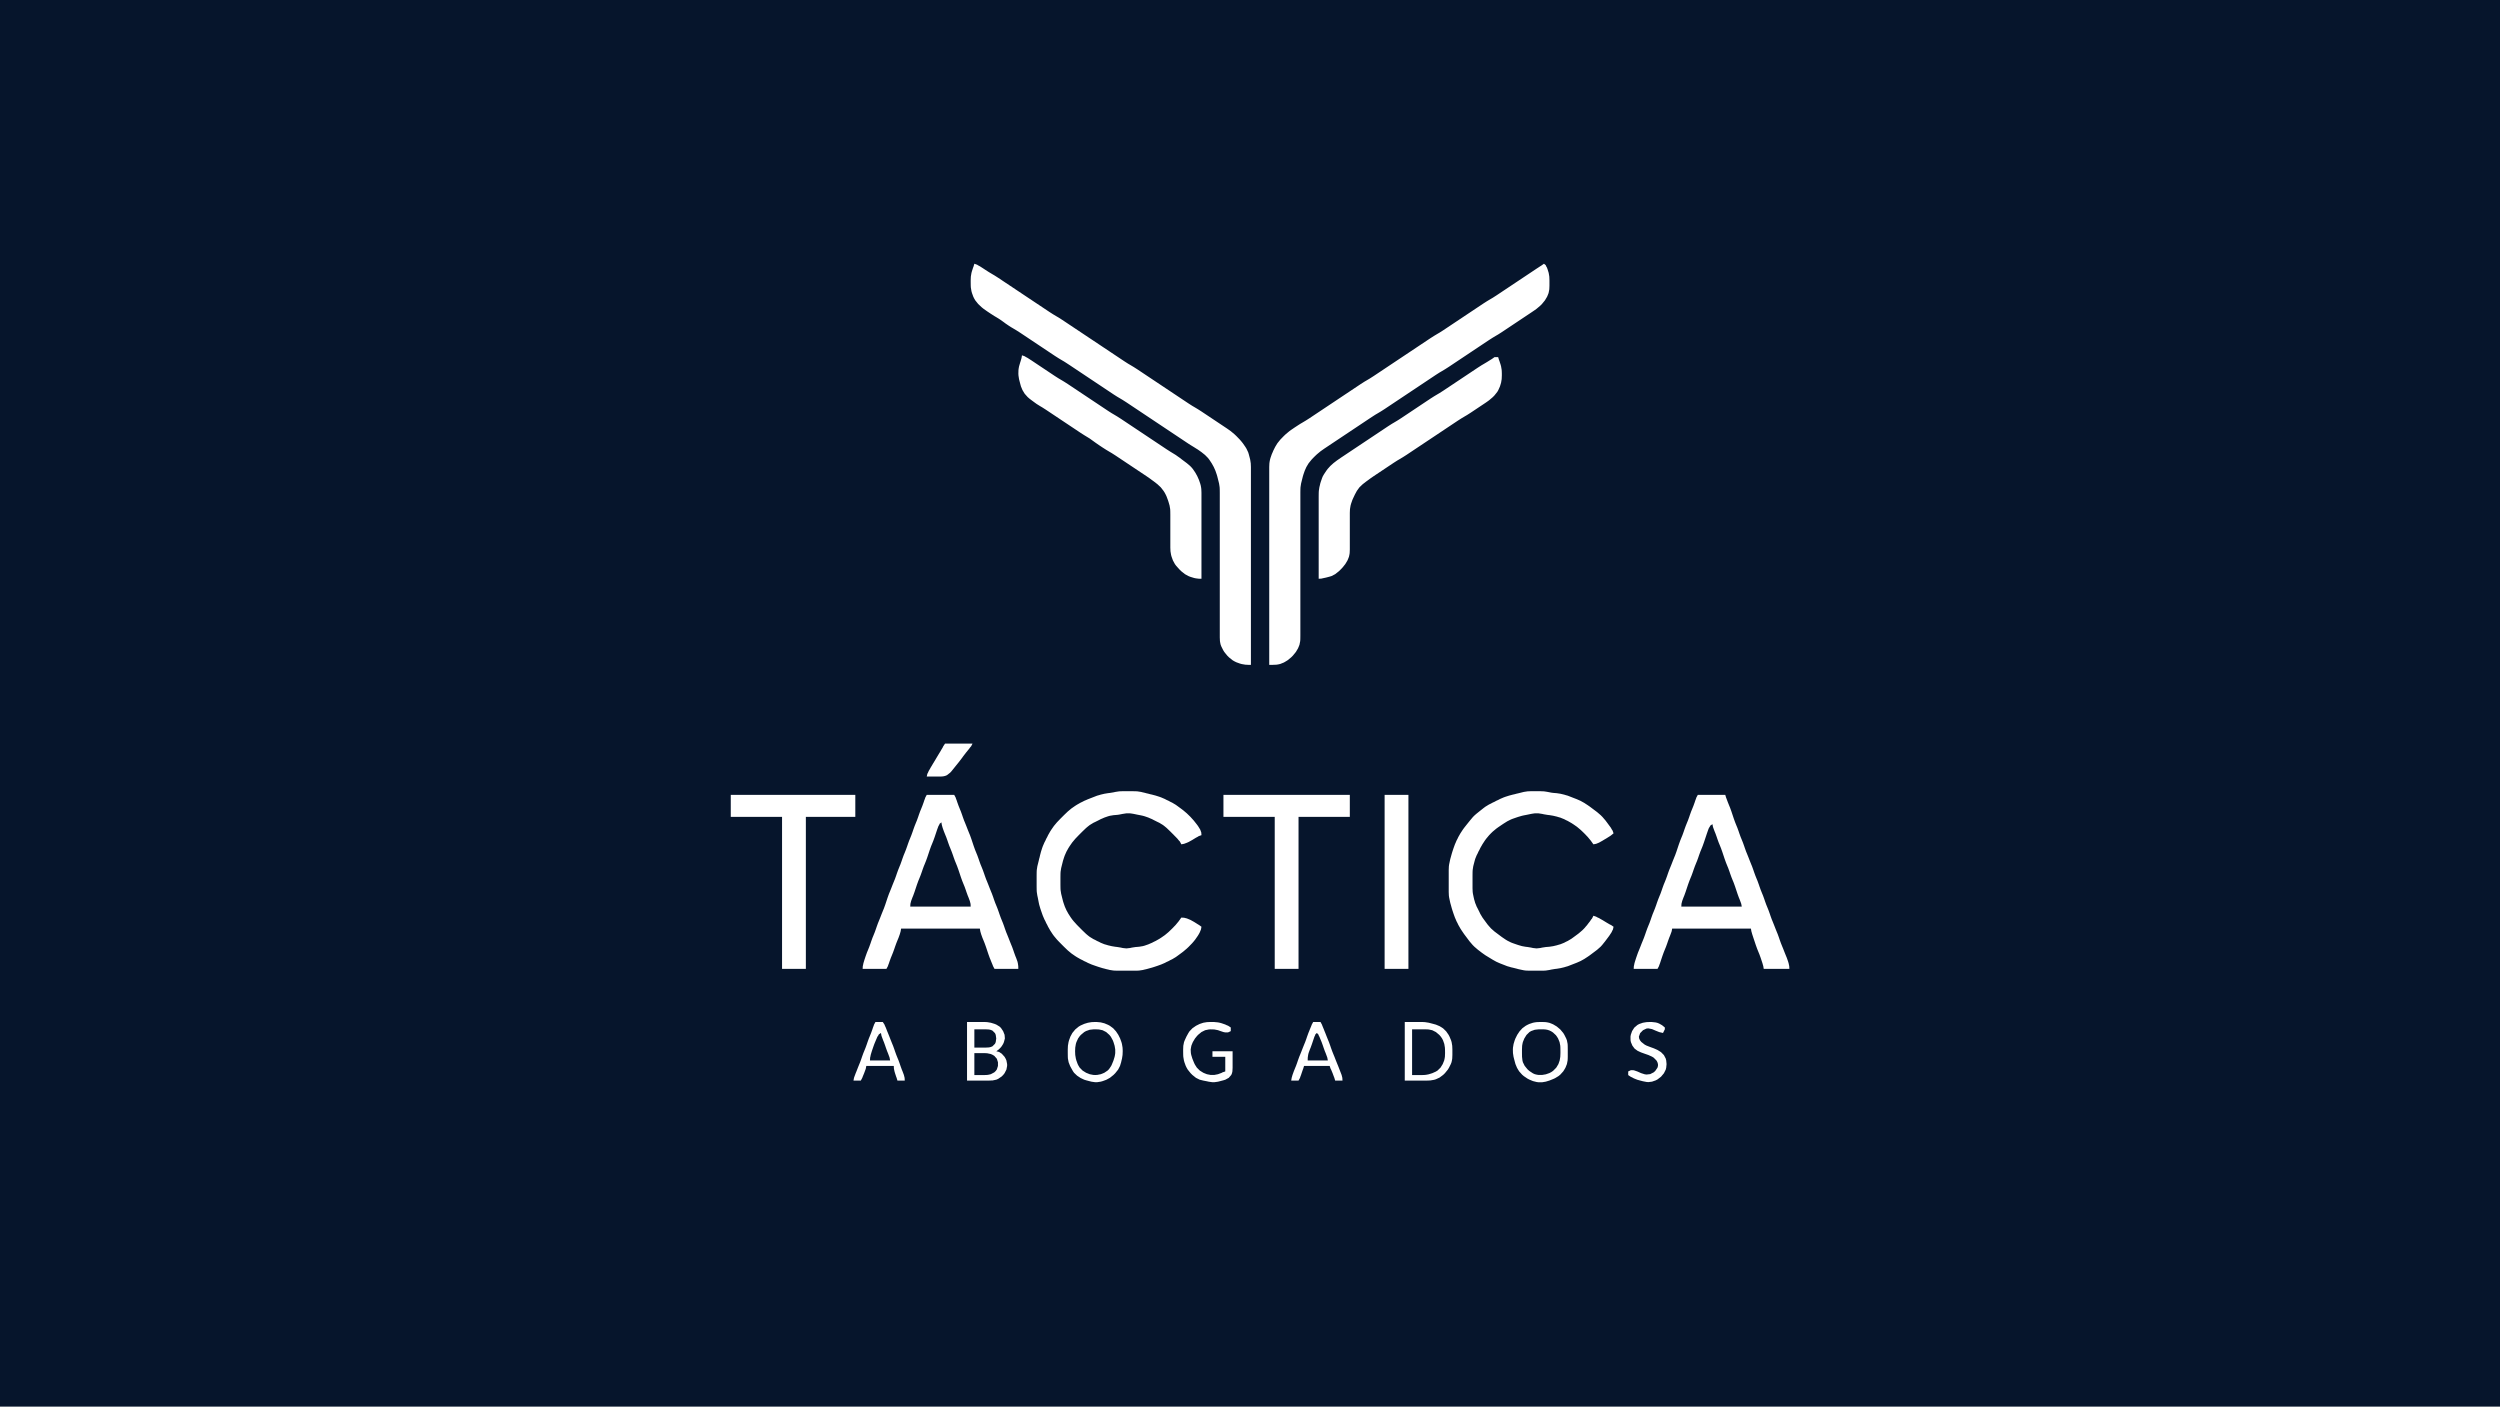
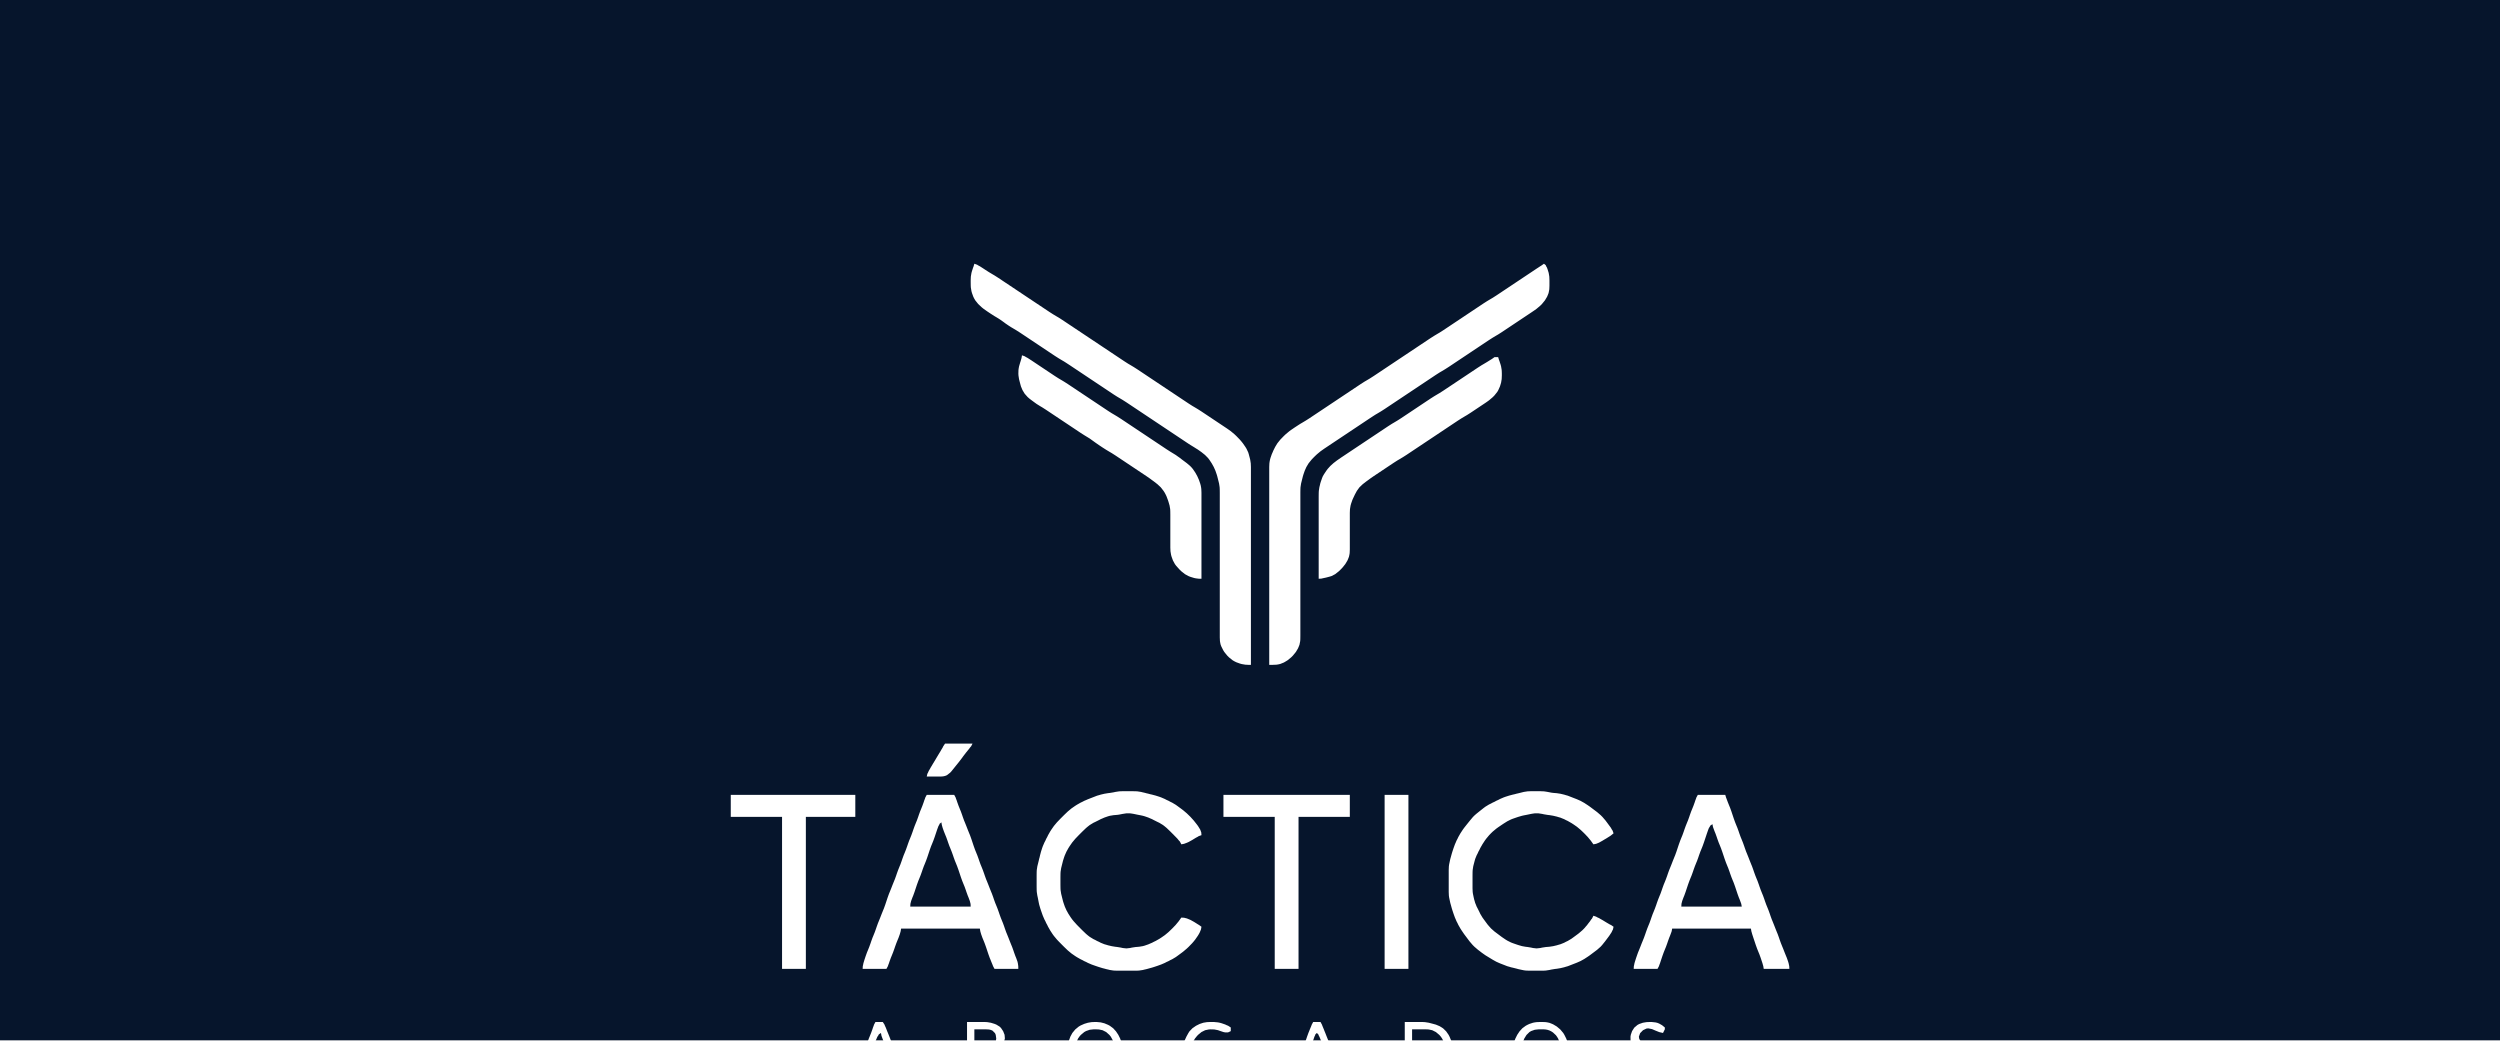
- <svg xmlns="http://www.w3.org/2000/svg" width="1365" height="768">
+ <svg xmlns="http://www.w3.org/2000/svg" width="1365" height="568">
  <rect width="100%" height="100%" fill="#06152C" />
  <path style="fill:#FFFFFF; stroke:none;" d="M532 144L531.556 145.5L531.333 146.056L530.694 148L530.417 149L530.083 151L530 153L530 154L530.028 156L530.083 157L530.417 159L530.694 160L531.417 162L531.917 163L532.5 164L534.083 165.972L536 167.778L537 168.583L539 170L540 170.667L541 171.333L543 172.611L544 173.194L546 174.444L548 175.861L549 176.611L551 177.972L552 178.611L553 179.194L555 180.389L557 181.667L559 183L562 185L572 191.667L575 193.667L576 194.333L578 195.611L580 196.806L581 197.389L582 198.028L584 199.333L585 200L588 202L591 204L594 206L601 210.667L603 212L606 214L608 215.333L610 216.611L611 217.194L613 218.389L615 219.667L616 220.333L618 221.667L623 225L625 226.333L640 236.333L643 238.333L646 240.333L648 241.667L649 242.333L650 242.972L652 244.194L653 244.833L654 245.444L656 246.861L656.972 247.639L657.917 248.389L659.583 250.083L660.306 251.028L661.611 253L662.167 254L662.722 255L663.167 256L663.611 257L664.306 259L664.611 260L664.861 261L665.361 263L665.611 264L665.917 266L665.972 267L666 269L666 271L666 279L666 313L666 314L666 339L666 344L666 346L666 348L666.083 350L666.25 351L666.472 352L666.861 353L667.861 355L668.472 356L670.083 357.972L671.028 358.917L673 360.5L674 361.083L675 361.583L677 362.306L678 362.583L679.944 362.917L681.5 363L683 363L683 284L683 262L683 257L683 255L682.917 253L682.611 251L682.361 250L681.833 248L681.528 247L680.583 245L679.972 244L678.583 242L677.778 241L676.917 240L675 238.028L674 237.083L672 235.417L670 234L669 233.333L667 232L660 227.333L657 225.333L656 224.667L654 223.389L652 222.194L651 221.611L650 220.972L649 220.333L647 219L646 218.333L643 216.333L639 213.667L628 206.333L623 203L621 201.667L619 200.389L617 199.194L616 198.611L614 197.333L612 196L607 192.667L602 189.333L601 188.667L596 185.333L594 184L589 180.667L583 176.667L581 175.333L580 174.667L578 173.389L577 172.806L575 171.611L573 170.333L572 169.667L570 168.333L565 165L548 153.667L546 152.333L545 151.667L543 150.389L542 149.806L540 148.611L539 147.972L538 147.333L537 146.667L535.056 145.417L534.056 144.889L533.5 144.528L532 144M843 144L841.5 145.056L840.944 145.389L839.944 146.056L839 146.667L838 147.333L836 148.667L835 149.333L829 153.333L821 158.667L820 159.333L818 160.667L817 161.333L815 162.611L814 163.194L812 164.389L810 165.667L808 167L804 169.667L803 170.333L793 177L790 179L788 180.333L786 181.611L785 182.194L783 183.389L781 184.667L779 186L774 189.333L769 192.667L766 194.667L765 195.333L759 199.333L758 200L753 203.333L751 204.667L750 205.333L748 206.611L746 207.806L745 208.389L744 209.028L743 209.667L741 211L737 213.667L722 223.667L720 225L717 227L715 228.333L714 228.972L713 229.611L711 230.806L710 231.389L709 232.028L707 233.333L705 234.694L704 235.417L702 237.083L701 238.028L699.083 240L697.472 242L696.861 243L696.25 244L695.25 246L694.833 247L694.389 248L693.694 250L693.417 251L693.222 252L693.083 253L693 255L693 257L693 259L693 262L693 283L693 363L695.056 363L697 362.917L698 362.75L699 362.528L701 361.722L702 361.139L703 360.528L704.972 358.917L705.917 357.972L707.528 356L708.722 354L709.139 353L709.528 352L709.917 350L709.972 349L710 347L710 345L710 335L710 328L710 283L710 273L710 270L710 269L710.028 267L710.083 266L710.389 264L710.639 263L711.139 261L711.389 260L711.694 259L712.389 257L712.833 256L713.278 255L714.472 253L716.083 251L717.028 250L718 249.028L719 248.083L721 246.417L723 245L724 244.333L726 243L727 242.333L731 239.667L737 235.667L739 234.333L741 233L744 231L747 229L748 228.333L750 227.028L751 226.389L752 225.806L754 224.611L756 223.333L758 222L763 218.667L765 217.333L767 216L770 214L778 208.667L780 207.333L782 206L784 204.667L786 203.389L787 202.806L789 201.611L791 200.333L793 199L795 197.667L796 197L807 189.667L809 188.333L811 187L813 185.667L815 184.389L817 183.194L818 182.611L819 181.972L820 181.333L821 180.667L824 178.667L825 178L827 176.667L833 172.667L835 171.333L836 170.667L838 169.306L839 168.583L840.972 166.917L841.917 165.972L843.528 164L844.722 162L845.139 161L845.528 160L845.917 158L846 156L846 155L846 154L846 153L845.917 151L845.583 149L844.972 147.028L844.639 146.111L844.167 145.306L843.972 144.778L843 144M558 194L557.75 195.5L557.583 196.056L557.306 197.056L557 198L556.417 200L556.222 201L556.083 202L556.028 204L556.083 205L556.389 207L556.639 208L557.167 210L557.444 211L557.861 212L558.278 213L559.472 214.972L561.083 216.778L562.028 217.611L563 218.361L565 219.833L566 220.556L568 221.806L569 222.389L571 223.667L573 225L578 228.333L580 229.667L583 231.667L586 233.667L589 235.667L590 236.333L592 237.611L594 238.833L595 239.444L596 240.167L598 241.611L599 242.306L600 243L602 244.333L604 245.611L606 246.806L607 247.389L608 248.028L609 248.667L610 249.333L612 250.667L615 252.667L617 254L618 254.667L623 258L625 259.333L626 260L628 261.389L629 262.139L630 262.861L631.972 264.389L633.778 266.083L635.278 268L635.917 269L636.444 270L636.917 271L637.667 273L638 274L638.583 276L638.917 278L638.972 279L639 281L639 282L639 285L639 296L639 298L639 299L639.083 301L639.417 303L639.694 304L640.417 306L641.5 308L642.25 309L644.028 310.972L645 311.917L647 313.5L649 314.583L650 314.972L652 315.583L652.944 315.778L654.5 315.972L656 316L656 314.5L656 280L656 272L656 270L656 269L655.917 267L655.778 266L655.583 265L655.306 264L654.611 262L654.167 261L653.722 260L653.167 259L652.611 258L651.306 256.083L650.583 255.222L649.778 254.389L647.972 252.861L647 252.139L645 250.639L644 249.861L643 249.167L642 248.444L641 247.833L639 246.611L637 245.333L636 244.667L634 243.333L632 242L627 238.667L619 233.333L617 232L614 230L612 228.667L610 227.389L608 226.194L607 225.611L605 224.333L603 223L600 221L595 217.667L593 216.333L592 215.667L589 213.667L585 211L583 209.667L581 208.389L579 207.194L578 206.611L577 205.972L576 205.333L575 204.667L573 203.333L571 202L566 198.667L564 197.333L563 196.667L562 196.028L561.056 195.417L560.056 194.889L559.5 194.528L558 194M816 195L814.5 196.056L813.944 196.389L812 197.611L810 198.806L809 199.389L807 200.667L806 201.333L803 203.333L793 210L790 212L788 213.333L786 214.611L785 215.194L783 216.389L781 217.667L780 218.333L778 219.667L775 221.667L773 223L769 225.667L766 227.667L765 228.333L763 229.611L761 230.806L760 231.389L758 232.667L757 233.333L755 234.667L749 238.667L746 240.667L739 245.333L737 246.667L736 247.333L734 248.667L732 250L731 250.694L730 251.389L729.028 252.139L728.083 252.861L726.389 254.389L724.861 256.083L724.167 257.028L722.861 259L722.278 260L721.861 261L721.167 263L720.861 264L720.639 265L720.389 266L720.083 268L720.028 269L720 271L720 273L720 280L720 316L721.5 315.917L722.056 315.778L724 315.361L726 314.833L727 314.528L729 313.5L731 311.917L731.972 310.972L732.917 310L734.528 308L735.722 306L736.139 305L736.528 304L736.75 303L736.917 302L737 300L737 299L737 296L737 284L737 282L737 281L737 280L737.083 278L737.417 276L737.694 275L738.389 273L738.833 272L739.778 270L740.861 268L742.25 266.083L744.028 264.389L746 262.861L747 262.139L748 261.389L750 260L751 259.333L753 258L757 255.333L759 254L761 252.667L762 252.028L763 251.389L764 250.806L766 249.611L768 248.333L769 247.667L771 246.333L777 242.333L783 238.333L790 233.667L792 232.333L794 231L796 229.667L797 229.028L798 228.389L800 227.194L801 226.611L803 225.333L805 224L808 222L809 221.333L811 220L812 219.306L813 218.583L814.972 216.917L815.917 215.972L817.5 214L818.083 213L818.972 211L819.583 209L819.917 207L820 205L820 204L819.972 203L819.917 202L819.583 200L819.306 199L818.667 197.056L818.444 196.5L818 195L816 195M516 406L515 407.5L514.75 408.056L514.139 409.056L513.611 410L512.389 412L511.194 414L510.611 415L509.389 417L508.806 418L508.194 419L507.639 420L507.083 420.944L506.639 421.944L506.333 422.5L506 424L510 424L512 424L514 423.972L515 423.889L516 423.667L516.972 423.278L518.778 421.889L519.611 420.972L520.389 420L522 418L523.611 416L525.139 414L525.861 413L527.389 411L528.972 409.056L529.722 408.056L530.222 407.5L531 406L524 406L516 406M656 506L654.5 504.944L653.944 504.611L652 503.389L650 502.278L648.056 501.472L646.5 501.083L645 501L643.528 503.056L641.917 505L640 507L638 508.917L636 510.583L634 511.972L633 512.611L631 513.75L630 514.222L629 514.75L628 515.167L627 515.611L625 516.306L624 516.583L622 516.917L620 517.083L618 517.389L617 517.611L615 517.833L613 517.611L612 517.389L610 517.056L609 516.944L607 516.611L605 516.139L604 515.833L603 515.556L601 514.75L600 514.222L599 513.778L598 513.222L597 512.75L595 511.528L594 510.75L593 509.917L591 508L590 507L588.028 505L586.222 503L585.417 502L584.694 501L583.389 499L582.833 498L582.278 497L581.833 496L581.389 495L580.694 493L580.389 492L580.139 491L579.639 489L579.389 488L579.083 486L579.028 485L579 483L579 481L579 479L579.028 477L579.083 476L579.389 474L579.639 473L580.139 471L580.389 470L581.028 468L581.389 467L582.278 465L583.389 463L584.028 462L585.417 460L587.083 458L589 456L590 455L591 454L593 452.083L594 451.25L595 450.472L596 449.861L597 449.25L598 448.778L600 447.778L601 447.25L602 446.833L603 446.389L605 445.694L606 445.417L608 445.083L610 444.917L611 444.778L613 444.389L615 444.083L617 444.083L618 444.222L619 444.389L621 444.806L623 445.194L624 445.417L625 445.694L627 446.389L628 446.833L629 447.25L630 447.778L632 448.778L633 449.25L635 450.472L636 451.25L637 452.083L639 454L640 455L641.972 457L642.889 457.944L643.694 458.944L644.222 459.5L645 461L646.5 460.722L648.056 460.139L649 459.722L651 458.611L652.944 457.417L653.944 456.889L654.5 456.528L656 456L655.889 454.5L655.306 452.944L654.111 451L653.361 450L651.778 448L649.972 446L648 444.083L646 442.389L645 441.639L643 440.167L642 439.444L640 438.25L639 437.778L638 437.222L637 436.778L636 436.25L634 435.389L633 435.028L631 434.389L629 433.861L628 433.639L627 433.361L626 433.139L625 432.861L624 432.639L623 432.389L621 432.083L620 432.028L618 432L617 432L615 432L613 432L612 432.028L611 432.083L609 432.389L608 432.611L606 432.944L605 433.056L603 433.389L601 433.861L600 434.167L599 434.444L598 434.833L596 435.611L594 436.389L593 436.833L592 437.25L591 437.778L590 438.25L588 439.389L587 440.028L585 441.417L583 443.083L581 445L580 446L579 447L577.083 449L575.417 451L574.028 453L573.389 454L572.25 456L571.778 457L571.222 458L570.778 459L570.25 460L569.389 462L569.028 463L568.389 465L567.861 467L567.639 468L567.361 469L567.139 470L566.639 472L566.389 473L566.083 475L566.028 476L566 478L566 479L566 481L566 483L566 484L566.028 486L566.083 487L566.389 489L566.611 490L566.806 491L567.194 493L567.417 494L568 496L568.333 497L569.028 499L569.389 500L570.25 502L570.778 503L571.222 504L571.778 505L572.25 506L572.833 507L573.389 508L574.694 510L575.417 511L577.083 513L578.028 514L580 516L581 517L583 518.917L585 520.583L587 521.972L588 522.611L590 523.75L591 524.222L592 524.778L593 525.222L594 525.75L596 526.611L597 526.972L599 527.667L600 528L602 528.611L603 528.861L604 529.139L605 529.361L606 529.611L608 529.917L610 530L611 530L612 530L615 530L618 530L619 530L621 529.972L622 529.917L624 529.611L625 529.361L626 529.139L627 528.861L629 528.306L630 528L632 527.333L633 526.972L634 526.611L636 525.75L637 525.222L638 524.778L639 524.222L640 523.75L642 522.556L643 521.833L645 520.361L646 519.611L648 517.917L649 516.972L650.917 515L651.778 514L652.583 513L653.972 511L654.583 510L655.083 509.056L655.722 507.5L656 506M881 506L879.5 505L878.944 504.75L877 503.611L875 502.389L874 501.833L873.056 501.278L872.056 500.833L871.5 500.5L870 500L869.25 501.5L868.778 502.056L868.111 503.056L867.361 504L866.611 505L864.917 506.972L863.972 507.917L862 509.611L861 510.361L859 511.833L858 512.556L856 513.75L855 514.222L854 514.75L852 515.556L851 515.833L850 516.139L848 516.611L846 516.917L844 517.083L842 517.389L841 517.611L839 517.833L837 517.611L836 517.389L834 517.056L833 516.944L831 516.583L829 516L828 515.667L826 514.972L825 514.583L823 513.583L822 512.972L820 511.611L819 510.861L817 509.361L816 508.611L814.083 506.917L812.389 505L811.639 504L810.167 502L809.444 501L808.25 499L807.778 498L806.778 496L806.25 495L805.861 494L805.444 493L805.167 492L804.861 491L804.639 490L804.222 488L804.083 487L804 485L804 484L804 483L804 481L804 479L804 478L804.028 476L804.083 475L804.389 473L804.639 472L805.167 470L805.444 469L806.25 467L806.778 466L807.222 465L807.778 464L808.25 463L809.389 461L810.694 459L811.417 458L813.083 456L814.028 455.028L815 454.083L817 452.417L818 451.694L820 450.333L821 449.667L823 448.417L825 447.417L826 447.028L828 446.333L829 446L831 445.417L832 445.194L834 444.806L836 444.389L837 444.222L838 444.083L840 444.083L842 444.389L843 444.611L845 444.944L846 445.056L848 445.389L850 445.861L851 446.167L852 446.444L853 446.861L854 447.25L855 447.778L856 448.25L858 449.389L859 450.028L861 451.417L863 453.083L864 454.028L865 455L866.917 457L868.528 458.944L870 461L871.5 460.722L873.056 460.083L875 459L876 458.389L877 457.806L878.944 456.583L879.5 456.222L881 455L880.472 453.5L880.083 452.944L879.528 451.944L878.833 451L877.361 449L876.611 448L874.917 446.028L873.972 445.083L872 443.389L871 442.639L869 441.139L868 440.389L867 439.694L865 438.389L863 437.278L862 436.833L861 436.389L859 435.611L857 434.833L856 434.444L855 434.167L854 433.861L852 433.389L850 433.083L848 432.917L847 432.778L845 432.389L844 432.222L843 432.083L841 432L840 432L838 432L836 432L835 432.028L834 432.083L832 432.389L831 432.639L829 433.139L828 433.361L827 433.639L826 433.861L824 434.389L822 435.028L821 435.389L819 436.25L818 436.778L817 437.222L816 437.778L815 438.222L814 438.778L813 439.25L811 440.472L810 441.222L808 442.806L806.028 444.389L805.083 445.222L804.222 446.083L802.611 448L801 450L799.417 452L798.694 453L797.389 455L796.25 457L795.778 458L795.25 459L794.833 460L794.389 461L793.667 463L793 465L792.694 466L792.139 468L791.861 469L791.639 470L791.222 472L791.083 473L791 475L791 477L791 479L791 482L791 485L791 486L791 487L791.083 489L791.222 490L791.639 492L791.861 493L792.139 494L792.694 496L793 497L793.667 499L794.389 501L794.833 502L795.25 503L795.778 504L796.25 505L797.389 507L798.028 508L799.389 510L800.139 511L801.639 513L802.389 514L804.083 515.972L805.028 516.917L807 518.611L808 519.361L809 520.139L811 521.556L812 522.167L814 523.389L815 524L817 525.111L819 526L820 526.389L822 527.167L823 527.556L824 527.833L825 528.139L826 528.361L828 528.861L829 529.139L830 529.361L832 529.778L833 529.917L835 530L836 530L838 530L840 530L841 530L843 529.972L844 529.917L846 529.611L847 529.389L849 529.056L850 528.944L852 528.611L854 528.139L855 527.833L856 527.556L857 527.167L859 526.389L861 525.611L862 525.167L863 524.722L864 524.167L865 523.611L867 522.306L868 521.611L869 520.861L871 519.361L872 518.611L873.917 516.917L874.778 515.972L876.361 514L877.861 512L878.611 511L879.889 509.056L880.361 508.056L880.667 507.5L881 506M399 434L399 446L427 446L427 529L440 529L440 446L467 446L467 434L399 434M506 434L505.194 435.5L505.028 436.056L504.639 437.056L504.333 438L503.611 440L502.806 442L502.389 443L501.667 445L501.333 446L500.611 448L500.194 449L499.389 451L499.028 452L498.667 453L498.333 454L497.611 456L496.806 458L496.389 459L495.667 461L495.333 462L494.611 464L493.806 466L493.389 467L492.667 469L492.333 470L491.611 472L491.194 473L490.389 475L489.667 477L489.333 478L488.972 479L488.611 480L488.194 481L487.389 483L486.611 485L485.806 487L485.389 488L485.028 489L484.667 490L484.333 491L483.667 493L483.333 494L482.972 495L482.611 496L482.194 497L481.389 499L480.611 501L479.806 503L479.389 504L479.028 505L478.667 506L478.333 507L477.611 509L476.806 511L476.389 512L475.667 514L475.333 515L474.611 517L473.806 519L473.389 520L473.028 521L472.667 522L472 524L471.417 525.944L471.222 526.944L471.083 527.5L471 529L484 529L484.806 527.5L484.972 526.944L485.361 525.944L485.667 525L486.389 523L486.806 522L487.611 520L488.333 518L488.667 517L489.389 515L490.194 513L490.611 512L491.306 510.056L491.75 508.5L492 507L528 507L535 507L535.25 508.5L535.694 510.056L536.389 512L536.806 513L537.611 515L538.333 517L538.667 518L539.333 520L539.667 521L540.389 523L540.806 524L541.194 525L542 526.944L542.194 527.5L543 529L548 529L556 529L555.972 527.5L555.75 525.944L555.528 525L554.806 523L554.389 522L553.667 520L553.333 519L552.611 517L552.194 516L551.389 514L550.611 512L549.806 510L549.389 509L548.667 507L548.333 506L547.972 505L547.611 504L547.194 503L546.389 501L545.667 499L545.333 498L544.611 496L543.806 494L543.389 493L542.667 491L542.333 490L541.972 489L541.611 488L541.194 487L540.389 485L539.611 483L538.806 481L538.389 480L538.028 479L537.667 478L537.333 477L536.611 475L535.806 473L535.389 472L534.667 470L534.333 469L533.611 467L533.194 466L532.389 464L532.028 463L531.667 462L531.333 461L530.667 459L530.333 458L529.972 457L529.611 456L529.194 455L528.389 453L527.611 451L526.806 449L526.389 448L525.667 446L525.333 445L524.611 443L524.194 442L523.389 440L522.667 438L522.361 437.056L521.972 436.056L521.806 435.5L521 434L514 434L506 434M668 434L668 446L676 446L684 446L696 446L696 529L697.5 529L709 529L709 525L709 522L709 521L709 446L713 446L718 446L721 446L725 446L730 446L733 446L737 446L737 434L732 434L729 434L725 434L721 434L717 434L713 434L708 434L707 434L706 434L705 434L702 434L699 434L683 434L679 434L668 434M756 434L756 529L760 529L764 529L769 529L769 434L764 434L756 434M927 434L926.194 435.5L926.028 436.056L925.639 437.056L925.333 438L924.611 440L923.806 442L923.389 443L922.667 445L922.333 446L921.611 448L921.194 449L920.389 451L920.028 452L919.667 453L919.333 454L918.611 456L918.194 457L917.389 459L916.667 461L916.333 462L915.667 464L915.333 465L914.972 466L914.611 467L914.194 468L913.389 470L912.611 472L911.806 474L911.389 475L911.028 476L910.667 477L910.333 478L909.611 480L908.806 482L908.389 483L907.667 485L907.333 486L906.611 488L906.194 489L905.389 491L904.667 493L904.333 494L903.972 495L903.611 496L902.806 498L902.389 499L901.667 501L901.333 502L900.611 504L900.194 505L899.389 507L898.667 509L898.333 510L897.611 512L896.806 514L896.389 515L895.611 517L894.806 519L894.389 520L894.028 521L893.333 523L892.694 525L892.417 525.944L892.222 526.944L892.083 527.5L892 529L898 529L905 529L905.806 527.5L905.972 526.944L906.361 525.944L906.667 525L907.333 523L907.667 522L908.028 521L908.389 520L909.194 518L909.611 517L910.333 515L910.667 514L911.389 512L911.806 511L912.528 509.056L912.722 508.5L913 507L914.5 507L917 507L921 507L923 507L927 507L928 507L932 507L933 507L936 507L944 507L949 507L951 507L956 507L956.25 508.5L956.417 509.056L956.694 510.056L957.333 512L957.667 513L958.333 515L958.667 516L959.028 517L959.389 518L960.194 520L960.611 521L961.333 523L961.667 524L962.306 525.944L962.583 526.944L962.75 527.5L963 529L967 529L977 529L976.917 527.5L976.583 525.944L976.306 525L975.611 523L975.194 522L974.389 520L973.611 518L973.194 517L972.389 515L971.667 513L971.333 512L970.611 510L970.194 509L969.389 507L968.611 505L967.806 503L967.389 502L966.667 500L966.333 499L965.972 498L965.611 497L964.806 495L964.389 494L963.667 492L963.333 491L962.611 489L962.194 488L961.389 486L960.667 484L960.333 483L959.611 481L959.194 480L958.389 478L958.028 477L957.667 476L957.333 475L956.611 473L956.194 472L955.389 470L954.611 468L953.806 466L953.389 465L953.028 464L952.667 463L952.333 462L951.611 460L950.806 458L950.389 457L949.667 455L949.333 454L948.611 452L948.194 451L947.389 449L947.028 448L946.667 447L946.333 446L945.667 444L945.333 443L944.611 441L944.194 440L943.389 438L942.667 436.056L942.444 435.5L942 434L937 434L931 434L927 434M514 449L514.25 450.5L514.694 452.056L515.389 454L516.194 456L516.611 457L517.333 459L517.667 460L518.389 462L518.806 463L519.611 465L520.333 467L520.667 468L521.028 469L521.389 470L521.806 471L522.611 473L523.333 475L523.667 476L524.333 478L524.667 479L525.028 480L525.389 481L526.194 483L526.611 484L527.333 486L527.667 487L528.389 489L528.806 490L529.528 491.944L529.917 493.5L530 495L525 495L517 495L497 495L497.083 493.5L497.472 491.944L498.194 490L498.611 489L499.333 487L499.667 486L500.333 484L500.667 483L501.389 481L501.806 480L502.611 478L503.333 476L503.667 475L504.028 474L504.389 473L504.806 472L505.611 470L506.333 468L506.667 467L507.333 465L507.667 464L508.389 462L508.806 461L509.611 459L510.333 457L511 455L511.667 453L512.028 452.028L512.361 451.111L512.833 450.306L513.028 449.778L514 449M935 450L935.278 451.5L935.472 452.056L936.194 454L936.611 455L937.333 457L937.667 458L938.389 460L938.806 461L939.611 463L939.972 464L940.333 465L940.667 466L941.333 468L941.667 469L942.389 471L943.194 473L943.611 474L944.333 476L944.667 477L945.028 478L945.389 479L946.194 481L946.611 482L947.333 484L947.667 485L948.333 487L948.667 488L949.389 490L949.806 491L950.528 492.944L950.722 493.5L951 495L947 495L946 495L940 495L939 495L934 495L926 495L922 495L918 495L918.083 493.5L918.472 491.944L919.194 490L919.611 489L919.972 488L920.333 487L921 485L921.667 483L922.028 482L922.389 481L923.194 479L923.611 478L924.333 476L924.667 475L925.028 474L925.389 473L926.194 471L926.611 470L927.333 468L927.667 467L928.389 465L928.806 464L929.611 462L929.972 461L930.333 460L930.667 459L931.667 456L932 455L932.694 453.028L933.056 452.111L933.583 451.306L933.833 450.778L935 450M478 558L477.194 559.5L477.028 560.056L476.639 561.056L476.333 562L475.611 564L474.806 566L474.389 567L473.667 569L473.333 570L472.611 572L471.806 574L471.389 575L470.667 577L470.333 578L469.611 580L469.194 581L468.389 583L467.611 585L467.194 586L466.472 587.944L466.278 588.5L466 590L470 590L470.806 588.5L471 587.944L471.806 586L472.528 584.056L472.722 583.5L473 582L479 582L488 582L488.083 583.5L488.417 585.056L488.694 586L489.333 587.944L489.556 588.5L490 590L494 590L493.917 588.5L493.528 586.944L492.806 585L492.389 584L491.667 582L491.333 581L490.611 579L490.194 578L489.389 576L488.667 574L488.333 573L487.972 572L487.611 571L487.194 570L486.389 568L485.611 566L484.806 564L484.389 563L483.639 561.056L483.167 560.056L482.972 559.5L482 558L478 558M528 558L528 590L535 590L537 590L538 590L540 590L542 589.917L544 589.5L545 589.056L546.917 587.75L547.75 586.917L548.5 585.972L549.5 584L549.889 582L549.889 581L549.5 579L549.056 578L548.5 577.028L546.972 575.333L545.5 574.361L544 574L545.417 572.917L546.583 571.722L547.139 570.917L547.722 569.972L548.139 569L548.667 567L548.5 565L547.722 563.028L546.528 561.25L545.75 560.5L543.972 559.417L543 559.028L541 558.417L539 558.083L538 558.028L537 558L535 558L533 558L528 558M594 558.417L592 559.028L590 559.917L589 560.5L587.083 562.083L585.5 564L584.417 566L583.694 568L583.417 569L583.083 571L583 573L583 574L583 575L583.028 577L583.083 578L583.472 580L584.25 582L584.778 583L585.861 584.917L586.472 585.778L588.083 587.306L590 588.583L592 589.528L593 589.833L595 590.361L596 590.611L598 590.889L599 590.889L601 590.583L602 590.306L604 589.583L606 588.5L607.972 586.917L608.917 585.972L610.5 584L611.528 582L612.139 580L612.361 579L612.611 578L612.917 576L613 574L612.972 573L612.917 572L612.583 570L612.306 569L611.583 567L610.583 565L609.306 563.083L607.778 561.417L605.972 560.083L605 559.556L603 558.722L601 558.222L599 558.028L598 558L596 558.083L594 558.417M673 574L662 574L662 577L669 577L669 585L667.5 585.5L666.944 585.806L665 586.528L663 586.917L661 586.917L659 586.528L658 586.139L657 585.722L655.083 584.528L653.472 582.917L652.861 581.972L652.278 581L651.833 580L651.028 578L650.417 576L650.222 575L650.111 573L650.472 571L650.861 570L651.278 569L652.472 567L653.25 566.028L654.083 565.083L656 563.5L658 562.5L660 562.083L661 562.028L663 562.083L665 562.472L666 562.833L668 563.5L668.944 563.694L670.5 563.694L672 563L672 561L670.5 560.028L669.944 559.833L668.944 559.361L667 558.694L666 558.417L665 558.222L663 558.028L661 558L659 558.083L657 558.417L655 559.083L653 560.083L651.083 561.417L649.472 563.083L648.861 564.028L647.778 566L646.861 568L646.472 569L646.083 571L646 573L646 574L646.028 576L646.083 577L646.417 579L646.694 580L647.417 582L647.917 583L648.5 584L650.083 585.972L651.028 586.917L653 588.5L655 589.5L657 590L658 590.194L659 590.389L660 590.611L662 590.889L663 590.889L665 590.611L666 590.361L668 589.833L669 589.528L670.889 588.5L672.278 586.917L672.667 585.972L672.889 585L673 583L673 582L673 581L673 579L673 574M717 558L716.194 559.5L716 560.056L715.194 562L714.806 563L714.389 564L713.667 566L713.333 567L712.972 568L712.611 569L712.194 570L711.389 572L710.611 574L709.806 576L709.389 577L708.667 579L708.333 580L707.611 582L707.194 583L706.389 585L705.694 586.944L705.25 588.5L705 590L709 590L709.806 588.5L709.972 587.944L710.361 586.944L710.667 586L711.333 584.056L711.556 583.5L712 582L716 582L720 582L726 582L726.5 583.5L726.806 584.056L727.611 586L728.333 587.944L728.556 588.5L729 590L733 590L732.917 588.5L732.528 586.944L732.167 586L731.389 584L730.611 582L730.194 581L729.389 579L728.611 577L728.194 576L727.389 574L726.667 572L726.333 571L725.611 569L725.194 568L724.389 566L723.611 564L723.194 563L722.806 562L722 560.056L721.806 559.5L721 558L717 558M767 558L767 590L769.056 590L774 590L776 590L777 590L779 590L780 589.972L781 589.917L783 589.583L784 589.278L786 588.361L787.972 586.889L788.917 585.972L790.528 584L791.139 583L792.139 581L792.528 580L792.75 579L792.917 578L793 576L793 575L793 574L793 573L792.917 571L792.583 569L792.278 568L791.444 566L790.917 565L789.583 563.083L787.917 561.472L786.972 560.861L786 560.278L784 559.444L783 559.167L781 558.639L780 558.389L778 558.083L777 558.028L776 558L774 558L772 558L771 558L767 558M837 558.417L835 559.083L834 559.556L833.028 560.083L831.222 561.417L829.694 563.083L828.417 565L827.417 567L827.028 568L826.417 570L826.083 572L826.028 573L826.083 575L826.389 577L826.639 578L827.167 580L827.444 581L828.278 583L828.861 584L829.472 584.972L831.083 586.778L832.028 587.583L834 588.917L835 589.444L837 590.278L839 590.778L840 590.917L842 590.917L844 590.583L846 589.972L848 589.167L849 588.722L850.972 587.528L851.917 586.75L853.528 584.972L854.139 584L854.722 583L855.528 581L855.917 579L855.972 578L856 577L856 575L856 573L855.972 571L855.917 570L855.528 568L855.139 567L854.139 565L853.528 564L851.917 562.083L850 560.472L848 559.278L847 558.861L846 558.472L845 558.25L844 558.083L842 558L841 558L839 558.083L838 558.222L837 558.417M889 585L889 587L890.5 588L891.056 588.222L892.056 588.778L894 589.556L895 589.833L897 590.361L899 590.75L900 590.833L902 590.583L904 589.889L905 589.361L906.917 587.889L908.5 586L909.5 584L909.75 583L909.944 581L909.75 579L909.5 578L908.5 576.083L906.917 574.472L905 573.278L903 572.389L901 571.667L899 570.889L898 570.361L896.139 568.889L895.417 567.972L894.972 567L894.833 566L895.528 564.083L897.083 562.5L899 561.583L900 561.5L902 561.889L904 562.75L905.944 563.528L908 564L909 562L909 561L907.5 559.778L905.944 558.889L905 558.5L904 558.25L902 558.028L901 558L899 558.083L897 558.417L895 559.111L894.028 559.639L892.306 561.111L891.111 563L890.417 565L890.25 566L890.278 568L890.472 569L891.278 570.917L892.472 572.528L894.083 573.722L895.028 574.167L896 574.611L898 575.333L900 576.028L901.972 576.917L902.917 577.5L904.472 579.083L904.972 580.028L905.25 581L905.25 582L904.972 582.972L903.75 584.75L902.917 585.5L901 586.472L899 586.694L898 586.556L896 585.917L894 585.028L892.056 584.361L890.5 584.306L889 585M532 572L532 562L536 562L538 562L540 562.111L540.972 562.333L541.889 562.722L543.278 564.111L543.667 565.028L543.944 567L543.667 568.972L543.278 569.889L541.889 571.278L540.972 571.667L540 571.889L538 572L536 572L532 572M595 562.25L597 562.028L598 562L600 562.083L602 562.5L603.972 563.5L605.75 565.083L606.5 566.028L607.583 568L607.972 569L608.583 571L608.917 573L608.917 575L608.778 576L608.583 577L607.972 579L607.167 581L606.722 581.972L605.528 583.75L604.75 584.528L602.972 585.722L602 586.139L601 586.528L599 586.917L598 586.944L597 586.917L595 586.528L593 585.722L591.083 584.528L589.5 582.917L588.917 581.972L588.417 581L587.694 579L587.417 578L587.083 576L587 574L587.083 572L587.417 570L587.722 569L588.639 567L589.306 566.028L590.111 565.083L592 563.5L593 562.944L595 562.25M771 587L771 562L775 562L777 562L778 562L780 562.083L782 562.5L784 563.5L785.889 565.083L786.694 566.028L787.361 567L787.889 568L788.583 570L788.917 572L788.972 573L789 575L788.917 577L788.75 578L788.528 579L787.722 581L786.528 582.917L784.917 584.5L783.972 585.083L782 585.972L780 586.583L779 586.778L778 586.917L776 587L775 587L774.056 587L771 587M838 562.25L840 562.028L841 562L843 562.028L844 562.111L845 562.306L846 562.639L846.972 563.111L847.917 563.722L849.528 565.222L850.139 566.083L850.722 567.028L851.528 569L851.917 571L851.972 572L852 574L852 575L851.917 577L851.583 579L850.889 581L849.694 582.972L847.972 584.694L847 585.361L846 585.889L844 586.583L842 586.917L840 586.917L839 586.75L838 586.5L837 586.056L835.028 584.75L834.083 583.917L832.5 582L831.5 580L831.25 579L831.028 577L831 575L831 573L831.083 571L831.25 570L831.472 569L832.278 567L833.472 565.083L835.083 563.5L836.028 562.944L838 562.25M481 564L481.278 565.5L481.472 566.056L482.194 568L482.611 569L483.333 571L483.667 572L484.389 574L484.806 575L485.528 576.944L485.722 577.5L486 579L475 579L475.083 577.5L475.222 576.944L475.417 575.944L476 574L476.333 573L477.028 571L477.389 570L477.806 569L478.639 567.028L479.028 566.111L479.583 565.306L479.833 564.778L481 564M719 564L719.806 564.778L720 565.306L720.417 566.111L721.194 568L721.611 569L722.333 571L722.667 572L723.389 574L723.806 575L724.528 576.944L724.722 577.5L725 579L714 579L714.028 577.5L714.25 575.944L714.472 575L715.194 573L715.611 572L716.333 570L716.667 569L717.333 567.028L717.639 566.111L718.028 565.306L718.194 564.778L719 564M532 587L532 575L536 575L538 575.028L539 575.083L541 575.5L541.972 575.944L542.889 576.5L544.278 578.083L544.889 580L544.889 582L544.278 583.917L543.667 584.75L542.889 585.5L541 586.5L540 586.75L539 586.917L537 587L535.056 587L532 587z" />
</svg>
